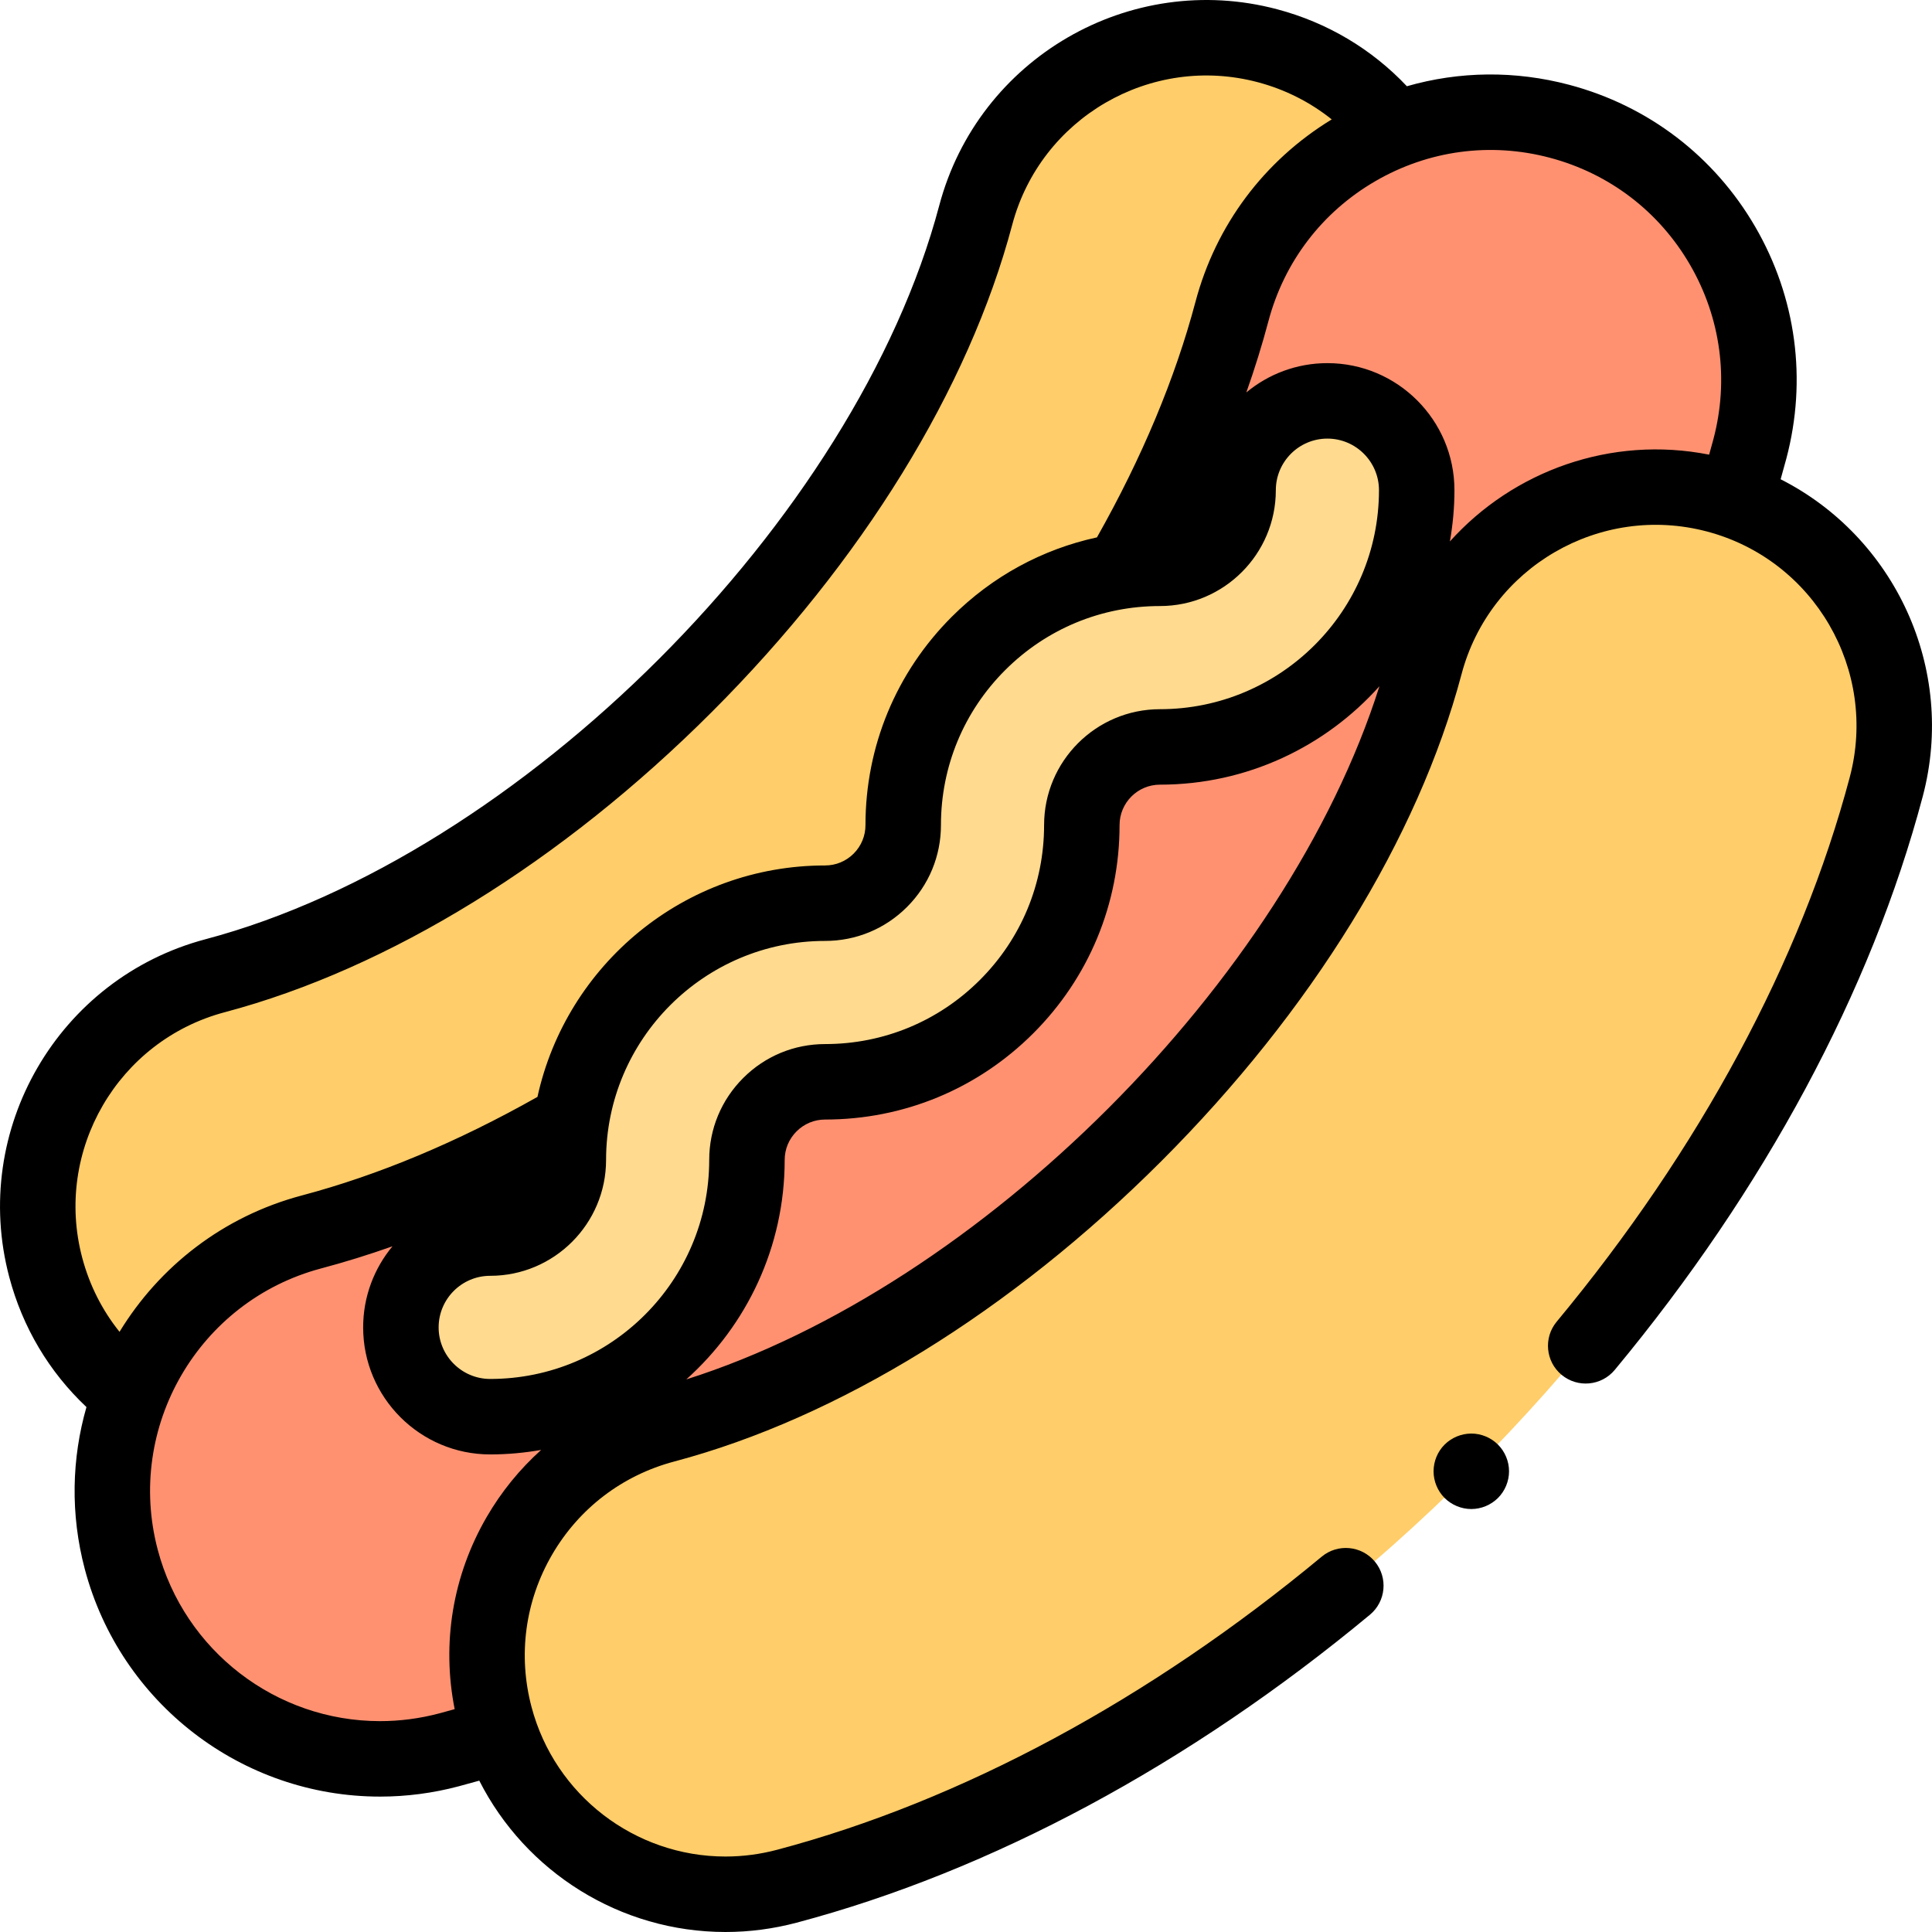
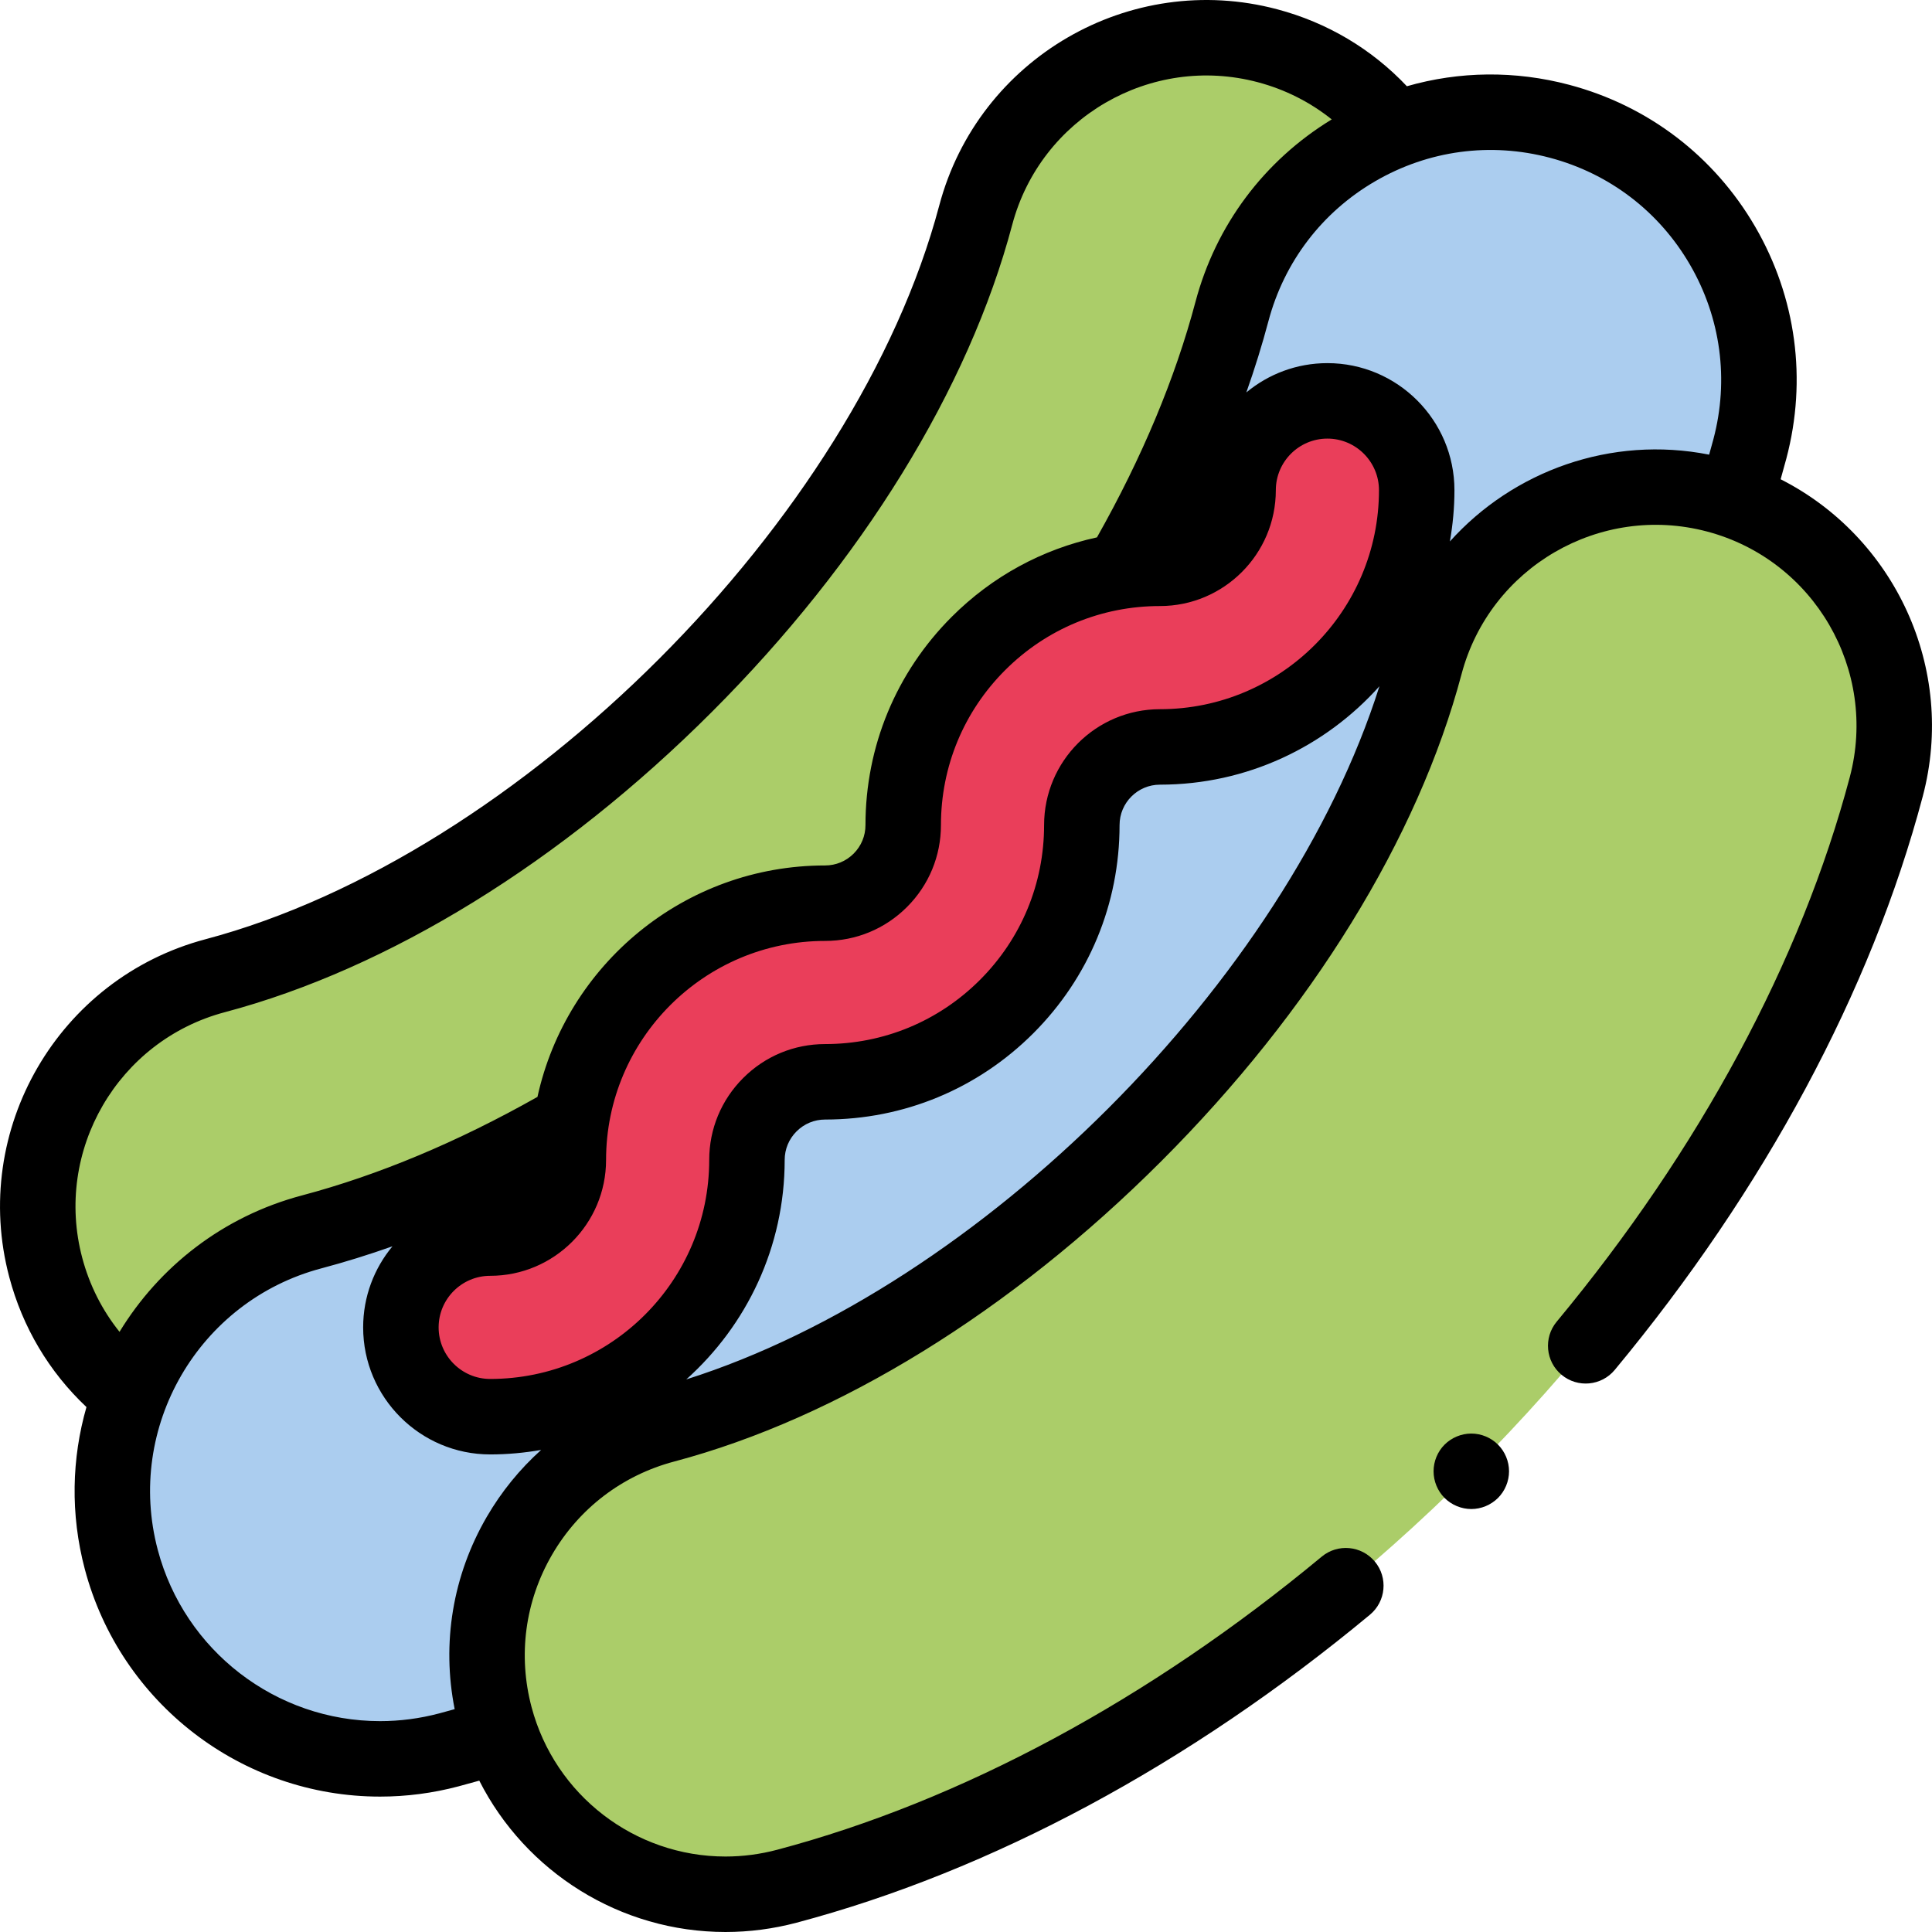
<svg xmlns="http://www.w3.org/2000/svg" viewBox="0 0 511.993 511.993" width="512" height="512">
-   <path id="XMLID_1798_" d="m73.192 382.914c-27.977 0-53.555-18.708-61.067-47.026-8.952-33.749 11.149-68.365 44.898-77.317 86.348-22.905 178.646-115.204 201.552-201.552 8.952-33.747 43.568-53.849 77.317-44.898 33.748 8.952 53.85 43.568 44.898 77.317-16.627 62.682-55.68 127.098-109.965 181.383-54.284 54.284-118.701 93.337-181.383 109.964-5.43 1.441-10.886 2.129-16.25 2.129z" fill="#ffcd69" />
-   <path id="XMLID_1794_" d="m100.73 466.111c-31.42 0-60.146-21.01-68.582-52.814-10.053-37.902 12.522-76.778 50.424-86.832 104.49-27.717 216.181-139.409 243.898-243.899 10.053-37.902 48.928-60.483 86.832-50.423 37.902 10.054 60.477 48.93 50.423 86.832-19.656 74.103-65.881 150.311-130.157 214.588-64.277 64.277-140.486 110.501-214.588 130.157-6.098 1.618-12.226 2.391-18.25 2.391z" fill="#ff9171" />
-   <path id="XMLID_1789_" d="m192.271 501.993c-27.977 0-53.555-18.708-61.067-47.026-8.952-33.749 11.149-68.365 44.898-77.317 86.348-22.905 178.646-115.204 201.552-201.552 8.952-33.747 43.568-53.849 77.317-44.898 33.748 8.952 53.85 43.568 44.898 77.317-16.627 62.682-55.68 127.098-109.965 181.383-54.284 54.284-118.701 93.337-181.383 109.964-5.43 1.441-10.886 2.129-16.25 2.129z" fill="#ffcd69" />
-   <path id="XMLID_1504_" d="m266.762 266.758c-12.851 12.851-29.937 19.928-48.111 19.929-11.418 0-20.705 9.29-20.706 20.706-.002 37.514-30.521 68.04-68.04 68.04-13.071 0-23.667-10.596-23.667-23.667s10.596-23.668 23.667-23.668c11.418 0 20.706-9.289 20.706-20.706.002-37.514 30.522-68.04 68.04-68.04 5.531.001 10.73-2.154 14.641-6.064 3.911-3.911 6.065-9.109 6.064-14.641.001-18.174 7.078-35.26 19.929-48.111s29.937-19.928 48.111-19.929c11.417 0 20.705-9.288 20.705-20.705 0-13.071 10.597-23.668 23.668-23.668 13.07.001 23.667 10.598 23.668 23.668-.002 37.518-30.522 68.039-68.04 68.04-11.417 0-20.705 9.288-20.705 20.705-.001 18.174-7.078 35.26-19.93 48.111z" fill="#ffda8f" />
+   <path id="XMLID_1798_" d="m73.192 382.914c-27.977 0-53.555-18.708-61.067-47.026-8.952-33.749 11.149-68.365 44.898-77.317 86.348-22.905 178.646-115.204 201.552-201.552 8.952-33.747 43.568-53.849 77.317-44.898 33.748 8.952 53.85 43.568 44.898 77.317-16.627 62.682-55.68 127.098-109.965 181.383-54.284 54.284-118.701 93.337-181.383 109.964-5.43 1.441-10.886 2.129-16.25 2.129z" fill="#abcd69" />
+   <path id="XMLID_1794_" d="m100.73 466.111c-31.42 0-60.146-21.01-68.582-52.814-10.053-37.902 12.522-76.778 50.424-86.832 104.49-27.717 216.181-139.409 243.898-243.899 10.053-37.902 48.928-60.483 86.832-50.423 37.902 10.054 60.477 48.93 50.423 86.832-19.656 74.103-65.881 150.311-130.157 214.588-64.277 64.277-140.486 110.501-214.588 130.157-6.098 1.618-12.226 2.391-18.25 2.391z" fill="#abcdef" />
+   <path id="XMLID_1789_" d="m192.271 501.993c-27.977 0-53.555-18.708-61.067-47.026-8.952-33.749 11.149-68.365 44.898-77.317 86.348-22.905 178.646-115.204 201.552-201.552 8.952-33.747 43.568-53.849 77.317-44.898 33.748 8.952 53.85 43.568 44.898 77.317-16.627 62.682-55.68 127.098-109.965 181.383-54.284 54.284-118.701 93.337-181.383 109.964-5.43 1.441-10.886 2.129-16.25 2.129z" fill="#abcd69" />
+   <path id="XMLID_1504_" d="m266.762 266.758c-12.851 12.851-29.937 19.928-48.111 19.929-11.418 0-20.705 9.29-20.706 20.706-.002 37.514-30.521 68.04-68.04 68.04-13.071 0-23.667-10.596-23.667-23.667s10.596-23.668 23.667-23.668c11.418 0 20.706-9.289 20.706-20.706.002-37.514 30.522-68.04 68.04-68.04 5.531.001 10.73-2.154 14.641-6.064 3.911-3.911 6.065-9.109 6.064-14.641.001-18.174 7.078-35.26 19.929-48.111s29.937-19.928 48.111-19.929c11.417 0 20.705-9.288 20.705-20.705 0-13.071 10.597-23.668 23.668-23.668 13.07.001 23.667 10.598 23.668 23.668-.002 37.518-30.522 68.039-68.04 68.04-11.417 0-20.705 9.288-20.705 20.705-.001 18.174-7.078 35.26-19.93 48.111z" fill="#EA3E5A" />
  <path id="XMLID_991_" d="m471.88 127.008c.515-1.827 1.029-3.655 1.51-5.47 5.547-20.912 2.619-42.733-8.246-61.444-10.865-18.71-28.366-32.069-49.277-37.616-14.349-3.809-29.126-3.624-43.034.377-9.319-9.868-21.092-16.875-34.378-20.399-39.027-10.351-79.195 12.977-89.546 51.999-22.098 83.306-111.146 172.353-194.45 194.449-39.024 10.352-62.351 50.522-52 89.547 3.531 13.311 10.556 25.104 20.452 34.43-3.9 13.586-4.309 28.354-.429 42.981 9.41 35.474 41.587 60.249 78.248 60.249 6.997 0 14-.917 20.812-2.725 1.807-.479 3.637-.985 5.47-1.502 12.278 24.199 37.328 40.108 65.258 40.108 6.327 0 12.658-.829 18.814-2.463 51.552-13.675 104.097-41.897 151.954-81.614 4.25-3.527 4.836-9.832 1.309-14.082-3.528-4.25-9.834-4.835-14.082-1.309-45.64 37.878-95.542 64.737-144.311 77.674-4.484 1.19-9.088 1.794-13.684 1.794-24.081 0-45.218-16.28-51.401-39.59-3.645-13.741-1.72-28.079 5.419-40.372 7.139-12.294 18.638-21.071 32.378-24.716 43.44-11.523 89.279-39.785 129.074-79.58 39.794-39.794 68.056-85.634 79.579-129.073 7.524-28.364 36.722-45.32 65.088-37.796 28.365 7.523 45.32 36.722 37.796 65.088-12.935 48.766-39.794 98.667-77.674 144.309-3.527 4.25-2.941 10.555 1.309 14.082 4.251 3.528 10.554 2.941 14.081-1.309 39.719-47.859 67.941-100.404 81.615-151.955 9.009-33.962-7.498-68.784-37.654-84.072zm-450.089 206.316c-7.524-28.366 9.432-57.565 37.796-65.088 43.44-11.523 89.279-39.784 129.074-79.579 39.794-39.794 68.057-85.634 79.58-129.073 7.524-28.364 36.724-45.322 65.088-37.796 7.249 1.922 13.871 5.277 19.589 9.856-17.914 10.919-30.717 28.015-36.113 48.359-5.375 20.263-14.152 41.238-26.104 62.405-14.471 3.14-27.766 10.336-38.487 21.056-14.739 14.74-22.857 34.337-22.858 55.185.001 2.857-1.113 5.545-3.135 7.568-2.022 2.021-4.709 3.135-7.568 3.135h-.002c-37.293 0-68.544 26.305-76.219 61.332-21.173 11.956-42.155 20.739-62.424 26.116-20.98 5.565-37.839 18.932-48.333 36.147-4.594-5.726-7.957-12.36-9.884-19.623zm237.901-73.637c-10.962 10.962-25.537 16.999-41.039 17h-.003c-8.192 0-15.9 3.196-21.704 9-5.803 5.804-8.999 13.512-9 21.704-.001 32.004-26.038 58.041-58.04 58.041-7.536 0-13.667-6.131-13.667-13.666 0-7.536 6.131-13.668 13.668-13.668 16.931-.001 30.705-13.776 30.705-30.705.002-32.004 26.039-58.041 58.038-58.041h.006c8.2 0 15.91-3.194 21.708-8.994 5.801-5.801 8.994-13.512 8.993-21.71.001-15.504 6.039-30.079 17-41.041 10.962-10.963 25.537-17 41.04-17.001 16.931 0 30.705-13.773 30.705-30.704 0-7.536 6.131-13.668 13.667-13.668 7.537.001 13.668 6.133 13.669 13.667-.001 32.003-26.039 58.039-58.041 58.041-16.931 0-30.705 13.774-30.705 30.705-.001 15.502-6.038 30.077-17 41.04zm-130.7 142.3c-9.028 15.548-11.976 33.471-8.501 50.949-1.364.38-2.73.762-4.077 1.12-5.142 1.364-10.419 2.056-15.685 2.056-27.602 0-51.83-18.66-58.917-45.377-8.624-32.513 10.811-65.979 43.322-74.603 6.242-1.656 12.537-3.615 18.872-5.851-4.848 5.834-7.768 13.325-7.768 21.486 0 18.564 15.103 33.666 33.667 33.666 4.607 0 9.113-.424 13.503-1.194-5.629 5.06-10.504 11.013-14.416 17.748zm52.874-36.433c15.99-14.301 26.079-35.072 26.08-58.162 0-2.851 1.116-5.536 3.143-7.564 2.026-2.025 4.711-3.142 7.563-3.142h.001c20.845-.001 40.441-8.119 55.181-22.857 14.74-14.74 22.857-34.338 22.858-55.183 0-5.902 4.802-10.705 10.705-10.705 23.09-.001 43.861-10.091 58.162-26.083-24.708 78.047-105.647 158.986-183.693 183.696zm202.361-222.063c.78-4.417 1.21-8.953 1.21-13.591-.001-18.562-15.104-33.666-33.668-33.667-8.159 0-15.649 2.919-21.482 7.766 2.236-6.334 4.194-12.629 5.849-18.87 4.177-15.75 14.238-28.931 28.328-37.113 14.091-8.185 30.524-10.389 46.274-6.208 15.749 4.177 28.929 14.238 37.111 28.329 8.183 14.09 10.388 30.523 6.21 46.272-.359 1.353-.746 2.716-1.125 4.077-25.97-5.139-51.895 4.288-68.707 23.005z" />
  <path id="XMLID_999_" d="m389.906 379.903c-2.63 0-5.21 1.069-7.08 2.93-1.86 1.86-2.92 4.43-2.92 7.07 0 2.63 1.06 5.21 2.92 7.069 1.87 1.86 4.45 2.931 7.08 2.931s5.2-1.07 7.07-2.931c1.86-1.859 2.93-4.439 2.93-7.069 0-2.641-1.07-5.21-2.93-7.07-1.86-1.861-4.439-2.93-7.07-2.93z" />
</svg>
